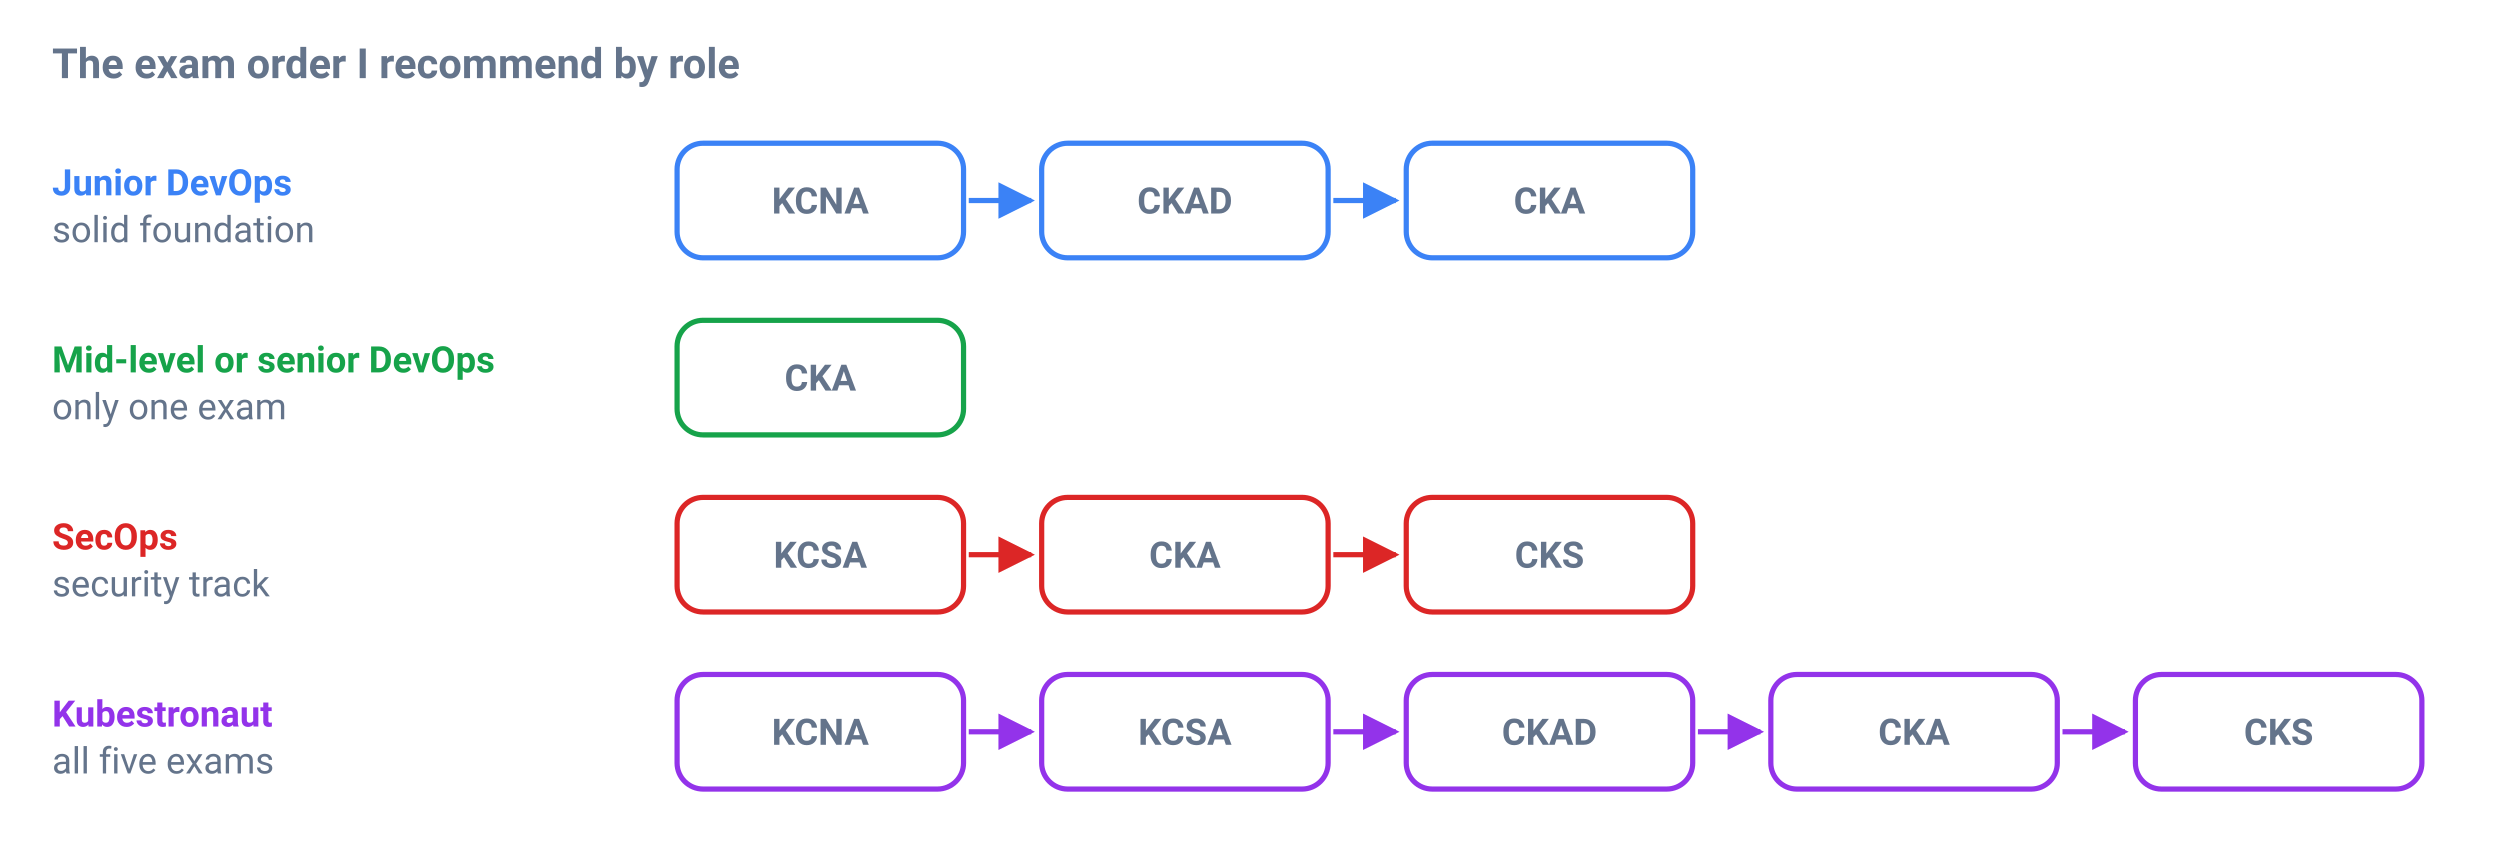
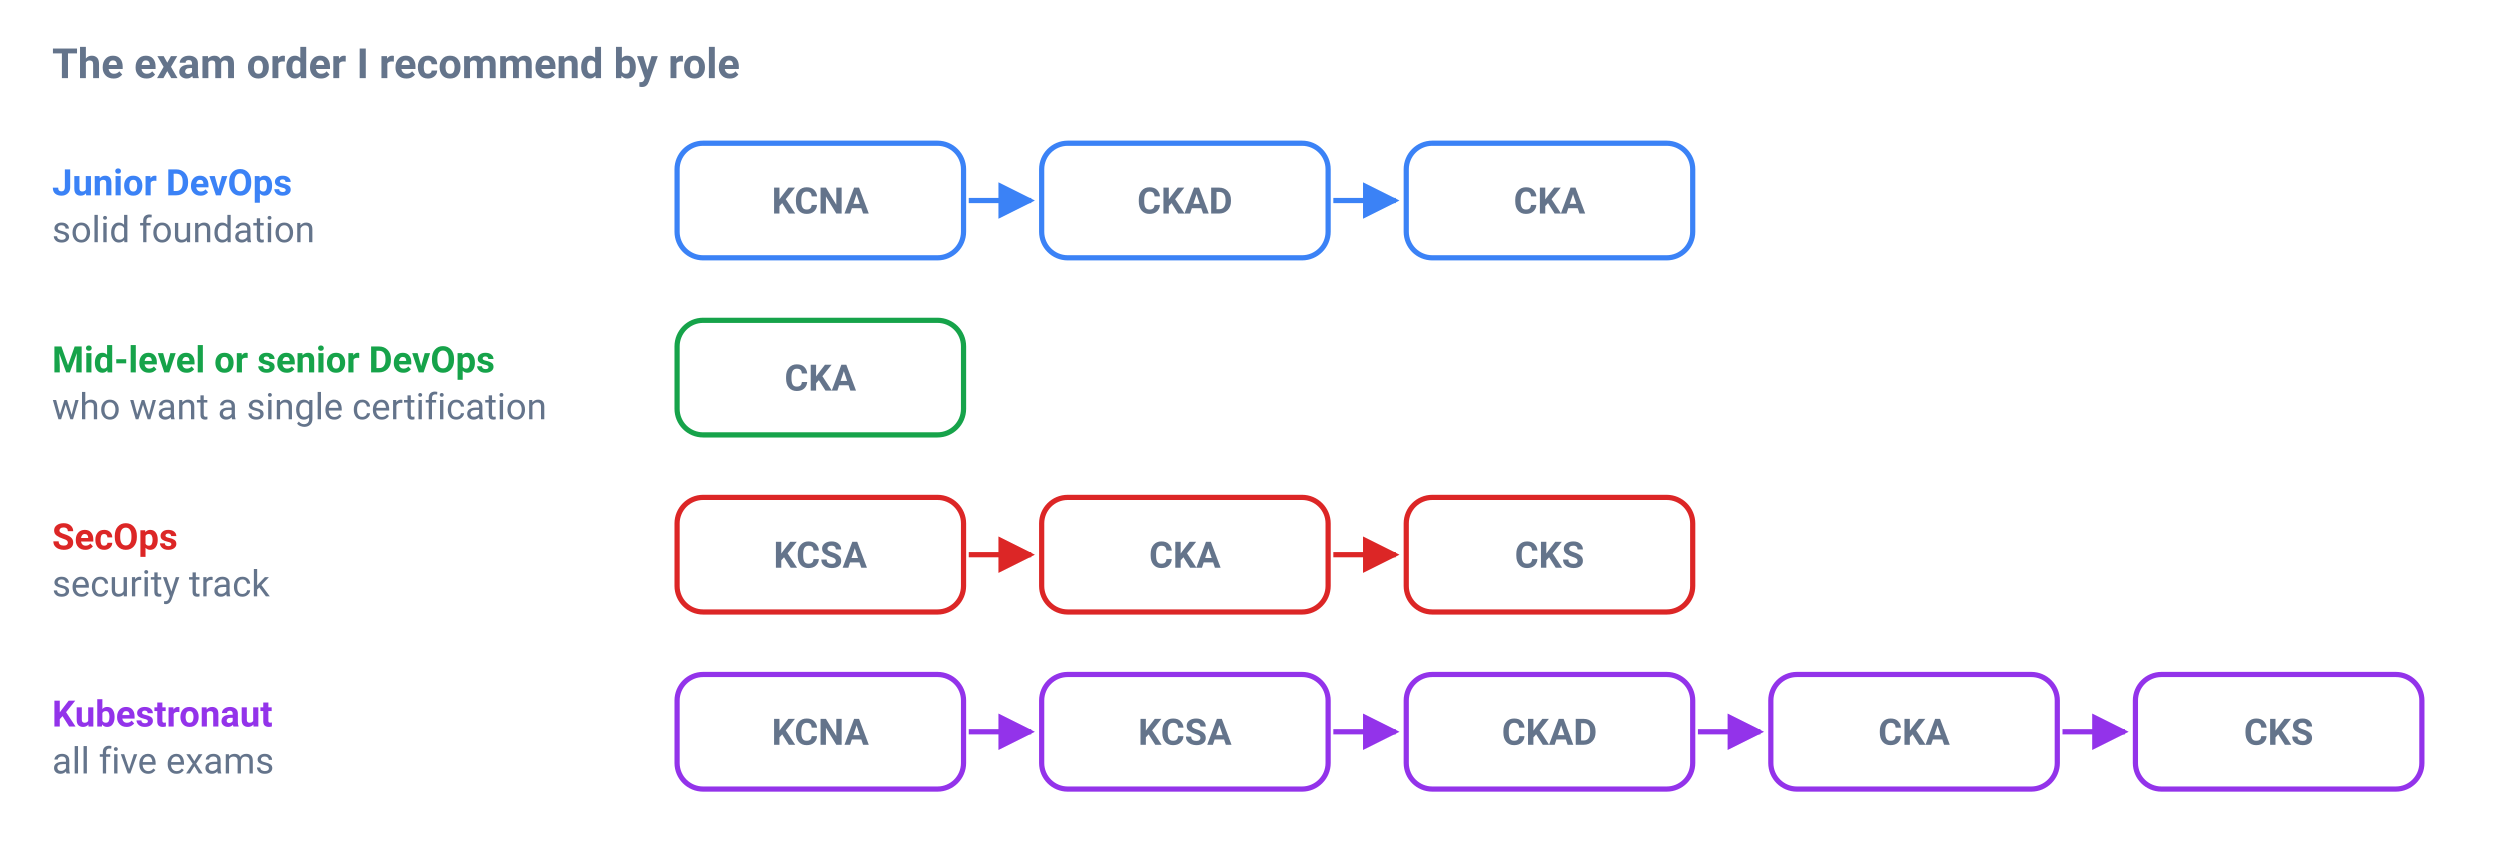
<svg xmlns="http://www.w3.org/2000/svg" viewBox="0 0 960 330" width="960" height="330" role="img" aria-labelledby="t d">
  <defs>
    <marker id="a0" viewBox="0 0 10 10" refX="9" refY="5" markerWidth="7" markerHeight="7" orient="auto">
      <path d="M0,0 L10,5 L0,10 z" fill="#3b82f6" />
    </marker>
    <marker id="a1" viewBox="0 0 10 10" refX="9" refY="5" markerWidth="7" markerHeight="7" orient="auto">
      <path d="M0,0 L10,5 L0,10 z" fill="#16a34a" />
    </marker>
    <marker id="a2" viewBox="0 0 10 10" refX="9" refY="5" markerWidth="7" markerHeight="7" orient="auto">
      <path d="M0,0 L10,5 L0,10 z" fill="#dc2626" />
    </marker>
    <marker id="a3" viewBox="0 0 10 10" refX="9" refY="5" markerWidth="7" markerHeight="7" orient="auto">
      <path d="M0,0 L10,5 L0,10 z" fill="#9333ea" />
    </marker>
  </defs>
  <g font-family="system-ui, -apple-system, Segoe UI, Roboto, sans-serif" font-size="14">
    <text x="20" y="30" font-size="16" font-weight="700" fill="#64748b">The exam order I recommend by role</text>
    <text x="20" y="75" font-weight="700" fill="#3b82f6">Junior DevOps</text>
    <text x="20" y="93" fill="#64748b">solid foundation</text>
    <g fill="none" stroke="#3b82f6" stroke-width="2">
      <rect x="260" y="55" width="110" height="44" rx="10" />
      <rect x="400" y="55" width="110" height="44" rx="10" />
      <line x1="372" y1="77" x2="396" y2="77" marker-end="url(#a0)" />
      <rect x="540" y="55" width="110" height="44" rx="10" />
      <line x1="512" y1="77" x2="536" y2="77" marker-end="url(#a0)" />
    </g>
    <g fill="#64748b" text-anchor="middle" font-weight="700">
      <text x="315" y="82">KCNA</text>
      <text x="455" y="82">CKAD</text>
      <text x="595" y="82">CKA</text>
    </g>
    <text x="20" y="143" font-weight="700" fill="#16a34a">Mid-level or senior DevOps</text>
-     <text x="20" y="161" fill="#64748b">only one exam</text>
+     <text x="20" y="161" fill="#64748b">who want a single certification</text>
    <g fill="none" stroke="#16a34a" stroke-width="2">
      <rect x="260" y="123" width="110" height="44" rx="10" />
    </g>
    <g fill="#64748b" text-anchor="middle" font-weight="700">
      <text x="315" y="150">CKA</text>
    </g>
    <text x="20" y="211" font-weight="700" fill="#dc2626">SecOps</text>
    <text x="20" y="229" fill="#64748b">security track</text>
    <g fill="none" stroke="#dc2626" stroke-width="2">
      <rect x="260" y="191" width="110" height="44" rx="10" />
      <rect x="400" y="191" width="110" height="44" rx="10" />
      <line x1="372" y1="213" x2="396" y2="213" marker-end="url(#a2)" />
      <rect x="540" y="191" width="110" height="44" rx="10" />
      <line x1="512" y1="213" x2="536" y2="213" marker-end="url(#a2)" />
    </g>
    <g fill="#64748b" text-anchor="middle" font-weight="700">
      <text x="315" y="218">KCSA</text>
      <text x="455" y="218">CKA</text>
      <text x="595" y="218">CKS</text>
    </g>
    <text x="20" y="279" font-weight="700" fill="#9333ea">Kubestronaut</text>
    <text x="20" y="297" fill="#64748b">all five exams</text>
    <g fill="none" stroke="#9333ea" stroke-width="2">
      <rect x="260" y="259" width="110" height="44" rx="10" />
      <rect x="400" y="259" width="110" height="44" rx="10" />
      <line x1="372" y1="281" x2="396" y2="281" marker-end="url(#a3)" />
      <rect x="540" y="259" width="110" height="44" rx="10" />
      <line x1="512" y1="281" x2="536" y2="281" marker-end="url(#a3)" />
      <rect x="680" y="259" width="110" height="44" rx="10" />
      <line x1="652" y1="281" x2="676" y2="281" marker-end="url(#a3)" />
      <rect x="820" y="259" width="110" height="44" rx="10" />
      <line x1="792" y1="281" x2="816" y2="281" marker-end="url(#a3)" />
    </g>
    <g fill="#64748b" text-anchor="middle" font-weight="700">
      <text x="315" y="286">KCNA</text>
      <text x="455" y="286">KCSA</text>
      <text x="595" y="286">CKAD</text>
      <text x="735" y="286">CKA</text>
      <text x="875" y="286">CKS</text>
    </g>
  </g>
</svg>
